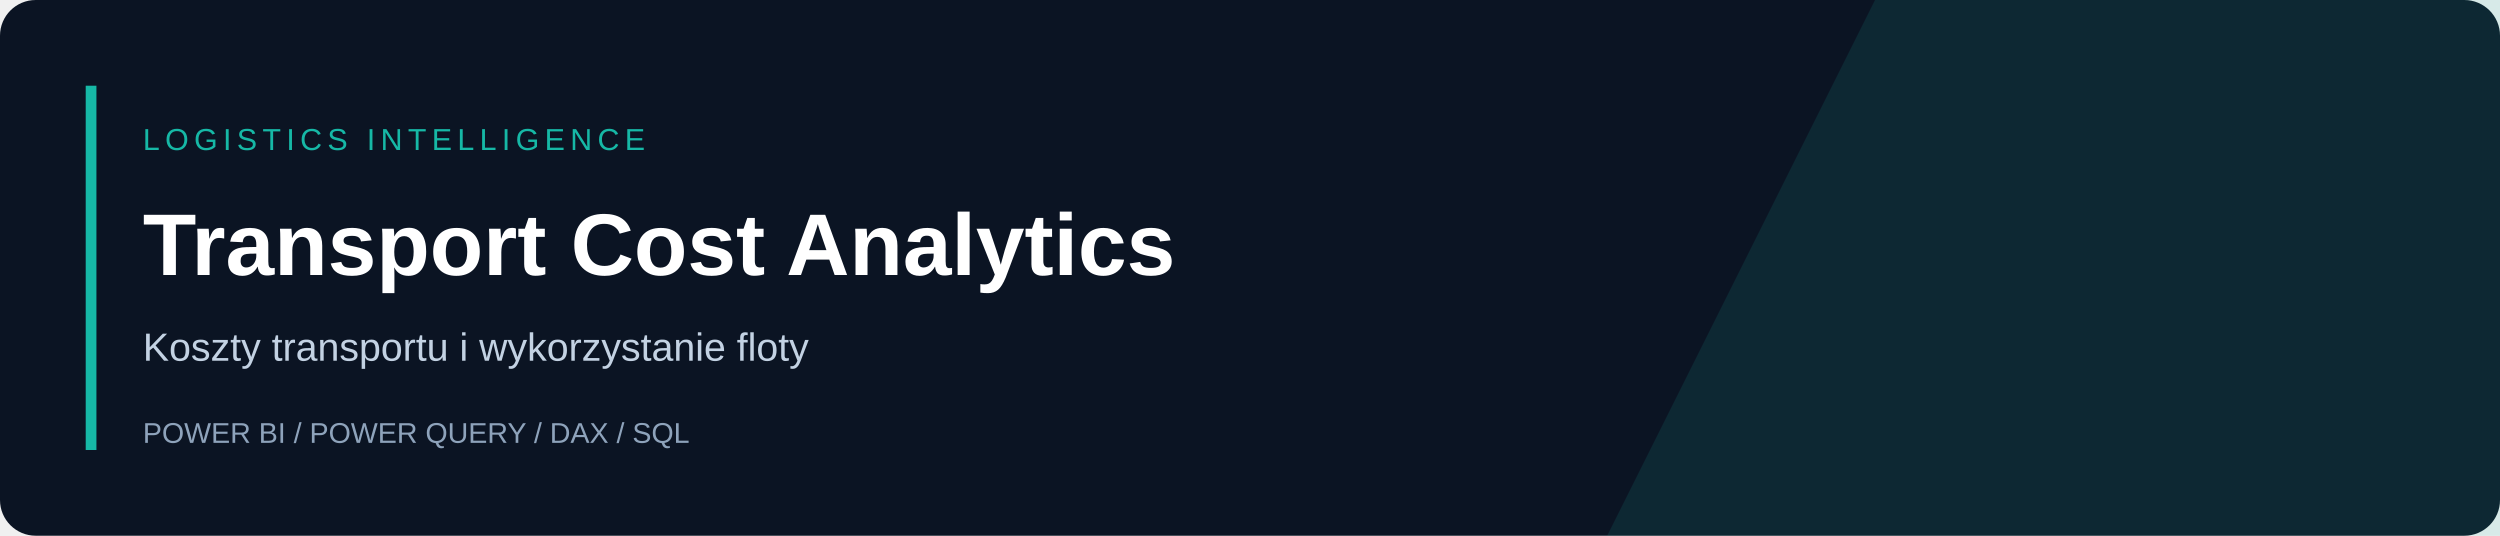
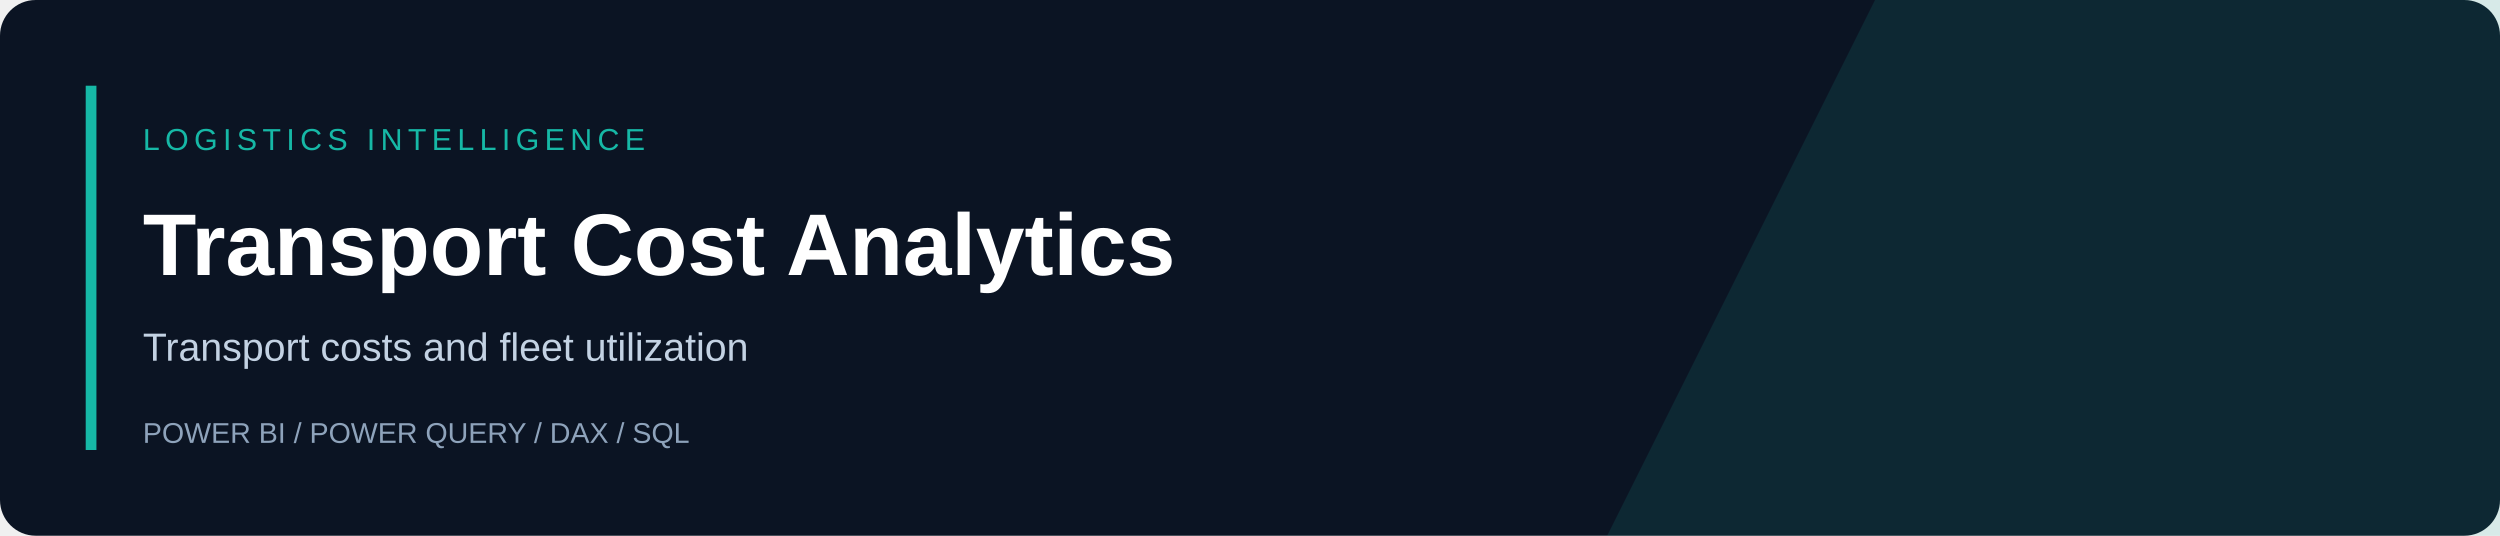
<svg xmlns="http://www.w3.org/2000/svg" width="1400" height="300" viewBox="0 0 1400 300">
  <rect width="1400" height="300" rx="20" fill="#0B1423" />
  <path d="M1050 0 L1400 0 L1400 300 L900 300Z" fill="#16B8A6" opacity=".12" />
  <rect x="48" y="48" width="6" height="204" fill="#16B8A6" />
  <g font-family="Segoe UI,Arial,sans-serif">
    <text x="80" y="84" fill="#16B8A6" font-size="17" letter-spacing="3">LOGISTICS INTELLIGENCE</text>
    <text x="80" y="154" fill="white" font-size="49" font-weight="700">Transport Cost Analytics</text>
-     <text x="80" y="202" fill="#C3D2E3" font-size="22">Koszty transportu i wykorzystanie floty</text>
+     <text x="80" y="202" fill="#C3D2E3" font-size="22">Transport costs and fleet utilization</text>
    <text x="80" y="248" fill="#8EA3BB" font-size="16">POWER BI  /  POWER QUERY  /  DAX  /  SQL</text>
  </g>
</svg>
